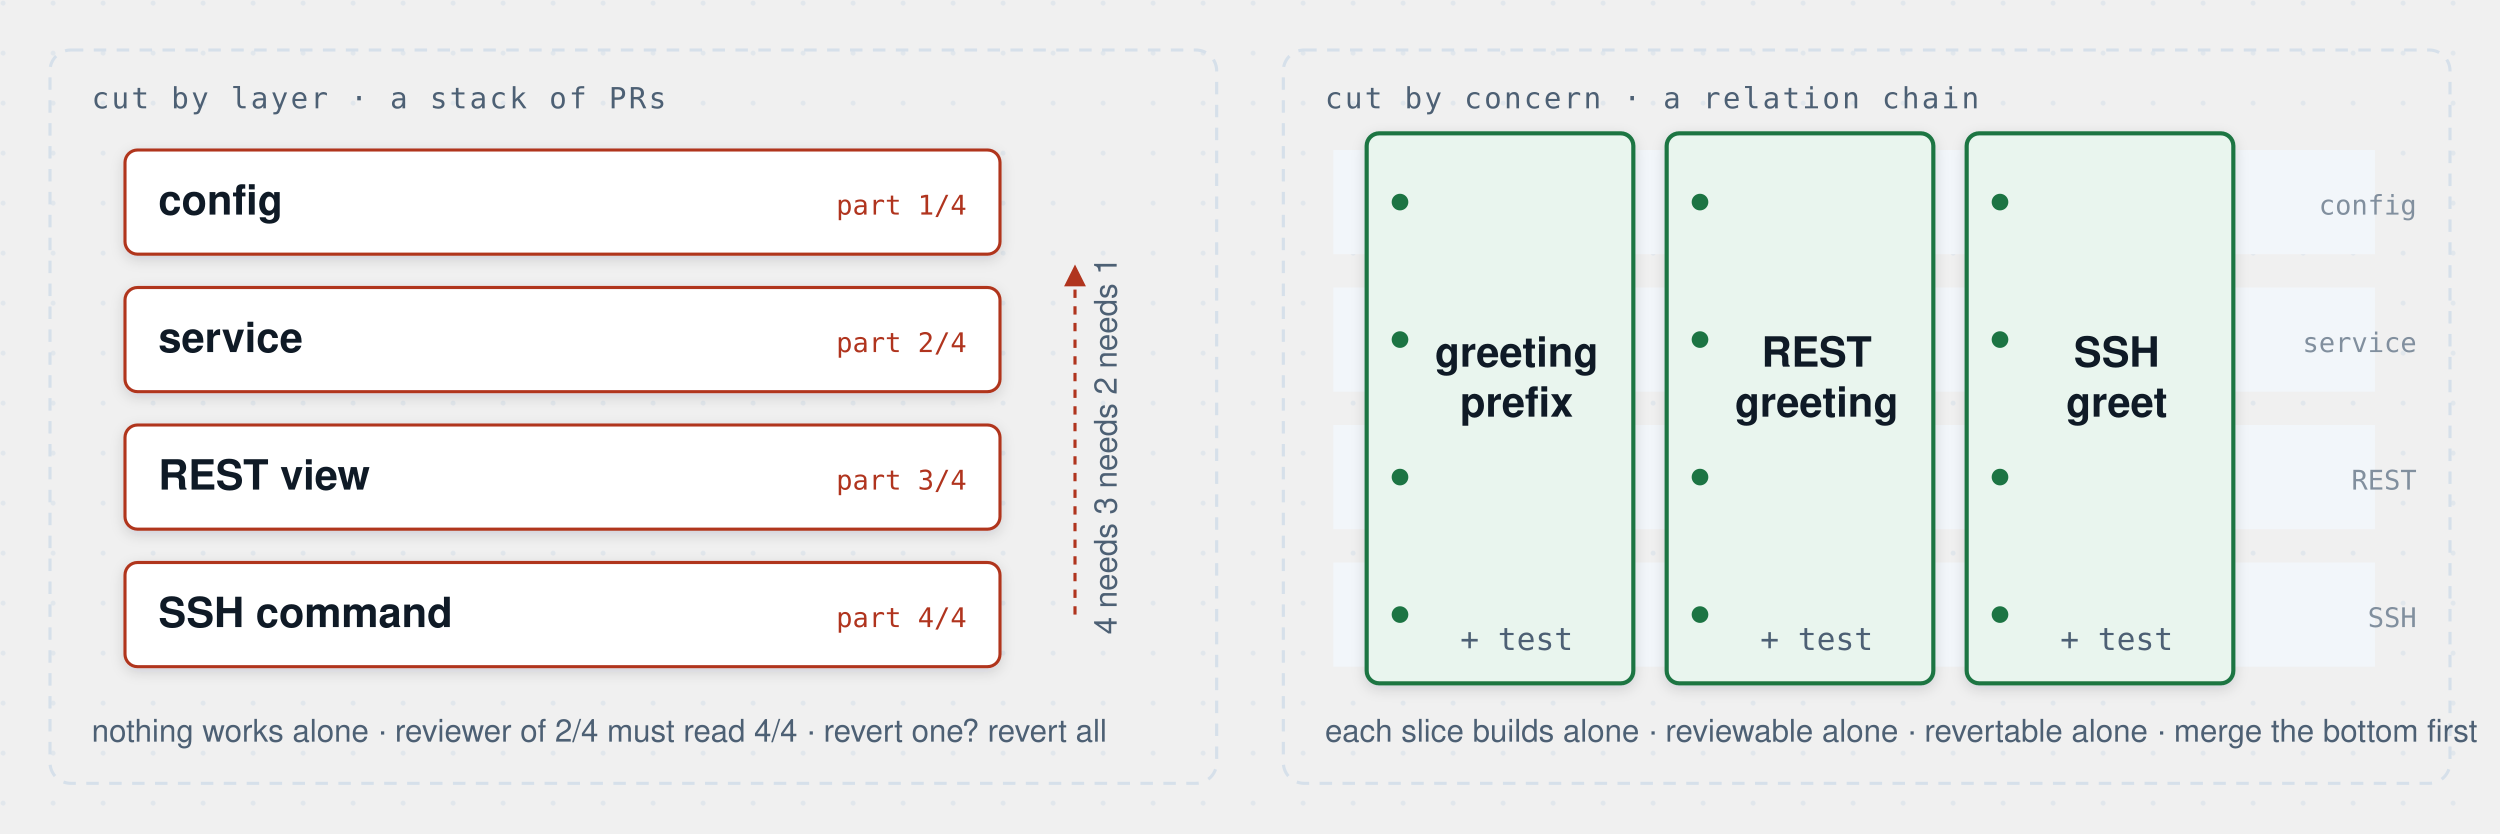
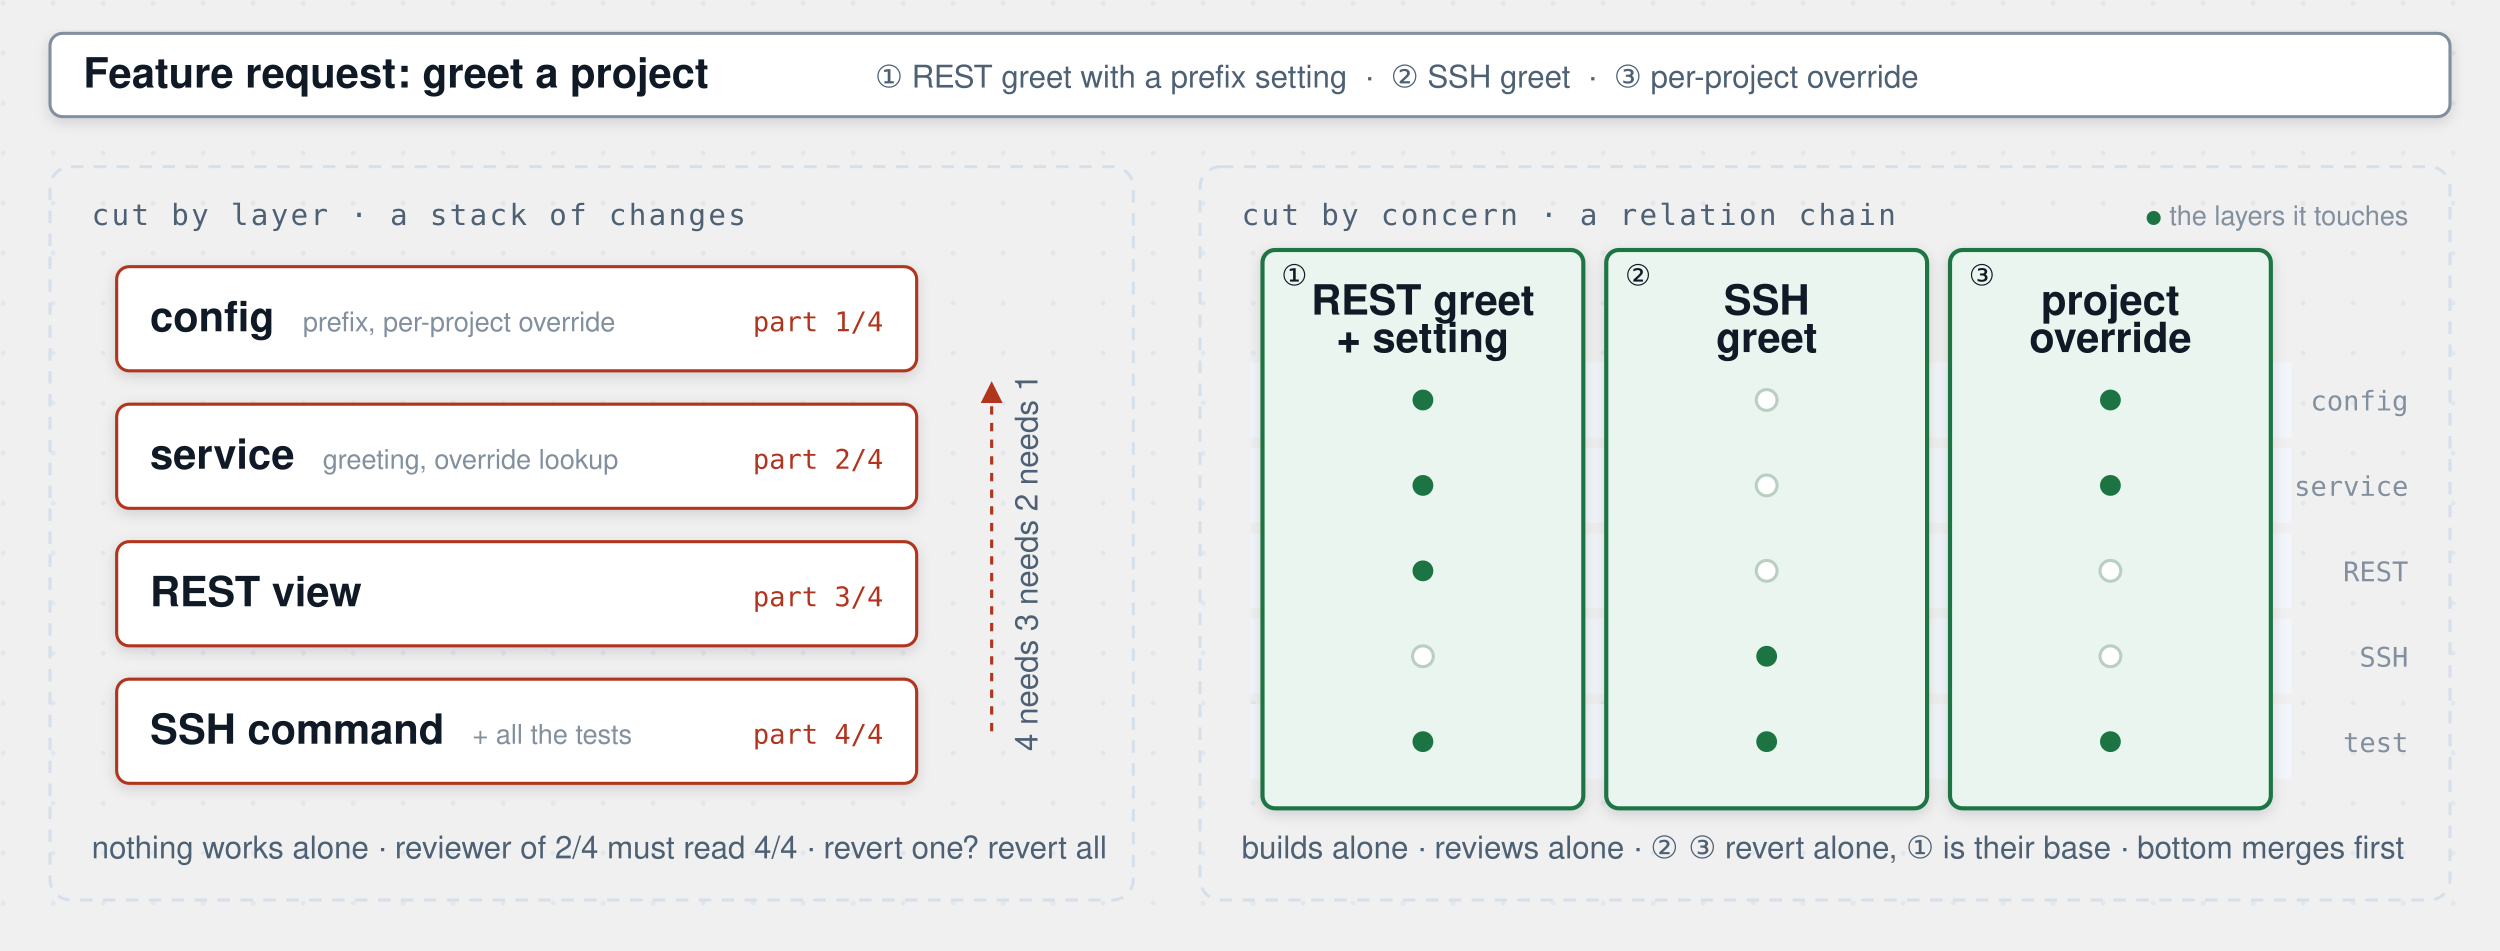
- <svg xmlns="http://www.w3.org/2000/svg" viewBox="0 0 1200 400" width="1200" height="400" role="img" aria-label="Left: four horizontal layer boxes, each part n of 4, none working alone. Right: three vertical slices that each cross all four layers and carry a test">
+ <svg xmlns="http://www.w3.org/2000/svg" viewBox="0 0 1200 456" width="1200" height="456" role="img" aria-label="A feature request on top; left: four horizontal layer boxes, each part n of 4, none working alone; right: three vertical slices, one per behaviour, a filled dot on each layer the slice touches, every slice carrying its test; slices two and three revert alone, slice one is their base">
  <defs>
    <pattern id="dots2" width="24" height="24" patternUnits="userSpaceOnUse">
      <circle cx="1.5" cy="1.5" r="1.2" fill="#d6e0ea" />
    </pattern>
    <filter id="lift2" x="-10%" y="-10%" width="120%" height="140%">
      <feDropShadow dx="0" dy="2" stdDeviation="3" flood-color="#0f1a26" flood-opacity=".14" />
    </filter>
    <marker id="ah2" viewBox="0 0 10 10" refX="9" refY="5" markerWidth="7" markerHeight="7" orient="auto-start-reverse">
      <path d="M0,0 L10,5 L0,10 z" fill="context-stroke" />
    </marker>
  </defs>
  <style>
    text { font-family: "IBM Plex Sans", "Helvetica Neue", Helvetica, Arial, sans-serif; fill: #0f1a26; }
    .mono { font-family: "IBM Plex Mono", "SF Mono", Menlo, Consolas, monospace; }
    .tag { font-size: 14px; letter-spacing: .08em; text-transform: uppercase; fill: #4d6074; }
    .t { font-size: 20px; font-weight: 600; }
    .cap { font-size: 15px; fill: #4d6074; }
+     .sub { font-size: 13px; fill: #818f9e; font-weight: 400; }
    .chip { font-size: 13px; fill: #b0341e; }
    .frame { fill: none; stroke: #d6e0ea; stroke-width: 1.5; stroke-dasharray: 6 5; rx: 10; }
    .layer { fill: #ffffff; stroke: #b0341e; stroke-width: 1.5; rx: 6; }
    .band { fill: #f2f6fa; stroke: none; }
    .bandlbl { font-size: 13px; fill: #818f9e; }
-     .slice { fill: #ffffff; stroke: #1c7443; stroke-width: 2; rx: 6; }
-     .slicefill { fill: #e9f5ee; }
+     .slice { fill: #e9f5ee; stroke: #1c7443; stroke-width: 2; rx: 6; }
    .edge { fill: none; stroke: #b0341e; stroke-width: 1.5; stroke-dasharray: 4 4; }
-     .dot { fill: #1c7443; }
+     .on { fill: #1c7443; }
+     .off { fill: #ffffff; stroke: #b9cfc2; stroke-width: 1.5; }
  </style>
-   <rect x="0" y="0" width="1200" height="400" fill="url(#dots2)" opacity=".55" />
-   <rect x="24" y="24" width="560" height="352" class="frame" />
-   <text x="44" y="52" class="tag mono">cut by layer · a stack of PRs</text>
+   <rect x="0" y="0" width="1200" height="456" fill="url(#dots2)" opacity=".55" />
  <g filter="url(#lift2)">
-     <rect x="60" y="72" width="420" height="50" class="layer" />
-     <rect x="60" y="138" width="420" height="50" class="layer" />
-     <rect x="60" y="204" width="420" height="50" class="layer" />
-     <rect x="60" y="270" width="420" height="50" class="layer" />
+     <rect x="24" y="16" width="1152" height="40" rx="6" fill="#ffffff" stroke="#818f9e" stroke-width="1.5" />
  </g>
-   <text x="76" y="103" class="t">config</text>
-   <text x="464" y="103" class="chip mono" text-anchor="end">part 1/4</text>
-   <text x="76" y="169" class="t">service</text>
-   <text x="464" y="169" class="chip mono" text-anchor="end">part 2/4</text>
-   <text x="76" y="235" class="t">REST view</text>
-   <text x="464" y="235" class="chip mono" text-anchor="end">part 3/4</text>
-   <text x="76" y="301" class="t">SSH command</text>
-   <text x="464" y="301" class="chip mono" text-anchor="end">part 4/4</text>
-   <path d="M516,295 V128" class="edge" marker-end="url(#ah2)" />
-   <text x="536" y="214" class="cap" fill="#b0341e" transform="rotate(-90 536,214)" text-anchor="middle">4 needs 3 needs 2 needs 1</text>
-   <text x="44" y="356" class="cap">nothing works alone · reviewer of 2/4 must read 4/4 · revert one? revert all</text>
-   <rect x="616" y="24" width="560" height="352" class="frame" />
-   <text x="636" y="52" class="tag mono">cut by concern · a relation chain</text>
-   <rect x="640" y="72" width="500" height="50" class="band" />
-   <text x="1160" y="103" class="bandlbl mono" text-anchor="end">config</text>
-   <rect x="640" y="138" width="500" height="50" class="band" />
-   <text x="1160" y="169" class="bandlbl mono" text-anchor="end">service</text>
-   <rect x="640" y="204" width="500" height="50" class="band" />
-   <text x="1160" y="235" class="bandlbl mono" text-anchor="end">REST</text>
-   <rect x="640" y="270" width="500" height="50" class="band" />
-   <text x="1160" y="301" class="bandlbl mono" text-anchor="end">SSH</text>
-   <g filter="url(#lift2)">
-     <rect x="656" y="64" width="128" height="264" class="slice slicefill" />
-     <rect x="800" y="64" width="128" height="264" class="slice slicefill" />
-     <rect x="944" y="64" width="128" height="264" class="slice slicefill" />
+   <text x="40" y="42" class="t" font-size="17">Feature request: greet a project</text>
+   <text x="420" y="42" class="cap" font-size="14">① REST greet with a prefix setting  ·  ② SSH greet  ·  ③ per-project override</text>
+   <g transform="translate(0,56)">
+     <rect x="24" y="24" width="520" height="352" class="frame" />
+     <text x="44" y="52" class="tag mono">cut by layer · a stack of changes</text>
+     <g filter="url(#lift2)">
+       <rect x="56" y="72" width="384" height="50" class="layer" />
+       <rect x="56" y="138" width="384" height="50" class="layer" />
+       <rect x="56" y="204" width="384" height="50" class="layer" />
+       <rect x="56" y="270" width="384" height="50" class="layer" />
+     </g>
+     <text x="72" y="103" class="t">config <tspan class="sub" dx="8">prefix, per-project override</tspan>
+     </text>
+     <text x="424" y="103" class="chip mono" text-anchor="end">part 1/4</text>
+     <text x="72" y="169" class="t">service <tspan class="sub" dx="8">greeting, override lookup</tspan>
+     </text>
+     <text x="424" y="169" class="chip mono" text-anchor="end">part 2/4</text>
+     <text x="72" y="235" class="t">REST view</text>
+     <text x="424" y="235" class="chip mono" text-anchor="end">part 3/4</text>
+     <text x="72" y="301" class="t">SSH command <tspan class="sub" dx="8">+ all the tests</tspan>
+     </text>
+     <text x="424" y="301" class="chip mono" text-anchor="end">part 4/4</text>
+     <path d="M476,295 V128" class="edge" marker-end="url(#ah2)" />
+     <text x="498" y="214" class="cap" fill="#b0341e" transform="rotate(-90 498,214)" text-anchor="middle">4 needs 3 needs 2 needs 1</text>
+     <text x="44" y="356" class="cap">nothing works alone · reviewer of 2/4 must read 4/4 · revert one? revert all</text>
+     <rect x="576" y="24" width="600" height="352" class="frame" />
+     <text x="596" y="52" class="tag mono">cut by concern · a relation chain</text>
+     <text x="1156" y="52" class="bandlbl" text-anchor="end">
+       <tspan class="on">●</tspan> the layers it touches</text>
+     <rect x="600" y="118" width="500" height="36" class="band" />
+     <text x="1156" y="141" class="bandlbl mono" text-anchor="end">config</text>
+     <rect x="600" y="159" width="500" height="36" class="band" />
+     <text x="1156" y="182" class="bandlbl mono" text-anchor="end">service</text>
+     <rect x="600" y="200" width="500" height="36" class="band" />
+     <text x="1156" y="223" class="bandlbl mono" text-anchor="end">REST</text>
+     <rect x="600" y="241" width="500" height="36" class="band" />
+     <text x="1156" y="264" class="bandlbl mono" text-anchor="end">SSH</text>
+     <rect x="600" y="282" width="500" height="36" class="band" />
+     <text x="1156" y="305" class="bandlbl mono" text-anchor="end">test</text>
+     <g filter="url(#lift2)">
+       <rect x="606" y="64" width="154" height="268" class="slice" />
+       <rect x="771" y="64" width="154" height="268" class="slice" />
+       <rect x="936" y="64" width="154" height="268" class="slice" />
+     </g>
+     <text x="615" y="81" font-size="14" fill="#1c7443">①</text>
+     <text x="683" y="95" class="t" text-anchor="middle" font-size="15">REST greet</text>
+     <text x="683" y="113" class="t" text-anchor="middle" font-size="15">+ setting</text>
+     <circle cx="683" cy="136" r="5" class="on" />
+     <circle cx="683" cy="177" r="5" class="on" />
+     <circle cx="683" cy="218" r="5" class="on" />
+     <circle cx="683" cy="259" r="5" class="off" />
+     <circle cx="683" cy="300" r="5" class="on" />
+     <text x="780" y="81" font-size="14" fill="#1c7443">②</text>
+     <text x="848" y="95" class="t" text-anchor="middle" font-size="15">SSH</text>
+     <text x="848" y="113" class="t" text-anchor="middle" font-size="15">greet</text>
+     <circle cx="848" cy="136" r="5" class="off" />
+     <circle cx="848" cy="177" r="5" class="off" />
+     <circle cx="848" cy="218" r="5" class="off" />
+     <circle cx="848" cy="259" r="5" class="on" />
+     <circle cx="848" cy="300" r="5" class="on" />
+     <text x="945" y="81" font-size="14" fill="#1c7443">③</text>
+     <text x="1013" y="95" class="t" text-anchor="middle" font-size="15">project</text>
+     <text x="1013" y="113" class="t" text-anchor="middle" font-size="15">override</text>
+     <circle cx="1013" cy="136" r="5" class="on" />
+     <circle cx="1013" cy="177" r="5" class="on" />
+     <circle cx="1013" cy="218" r="5" class="off" />
+     <circle cx="1013" cy="259" r="5" class="off" />
+     <circle cx="1013" cy="300" r="5" class="on" />
+     <text x="596" y="356" class="cap">builds alone · reviews alone · ② ③ revert alone, ① is their base · bottom merges first</text>
  </g>
-   <g class="dot">
-     <circle cx="672" cy="97" r="4" />
-     <circle cx="672" cy="163" r="4" />
-     <circle cx="672" cy="229" r="4" />
-     <circle cx="672" cy="295" r="4" />
-     <circle cx="816" cy="97" r="4" />
-     <circle cx="816" cy="163" r="4" />
-     <circle cx="816" cy="229" r="4" />
-     <circle cx="816" cy="295" r="4" />
-     <circle cx="960" cy="97" r="4" />
-     <circle cx="960" cy="163" r="4" />
-     <circle cx="960" cy="229" r="4" />
-     <circle cx="960" cy="295" r="4" />
-   </g>
-   <text x="728" y="176" class="t" text-anchor="middle">greeting</text>
-   <text x="728" y="200" class="t" text-anchor="middle">prefix</text>
-   <text x="872" y="176" class="t" text-anchor="middle">REST</text>
-   <text x="872" y="200" class="t" text-anchor="middle">greeting</text>
-   <text x="1016" y="176" class="t" text-anchor="middle">SSH</text>
-   <text x="1016" y="200" class="t" text-anchor="middle">greet</text>
-   <text x="728" y="312" class="cap mono" text-anchor="middle" fill="#1c7443">+ test</text>
-   <text x="872" y="312" class="cap mono" text-anchor="middle" fill="#1c7443">+ test</text>
-   <text x="1016" y="312" class="cap mono" text-anchor="middle" fill="#1c7443">+ test</text>
-   <text x="636" y="356" class="cap">each slice builds alone · reviewable alone · revertable alone · merge the bottom first</text>
</svg>
